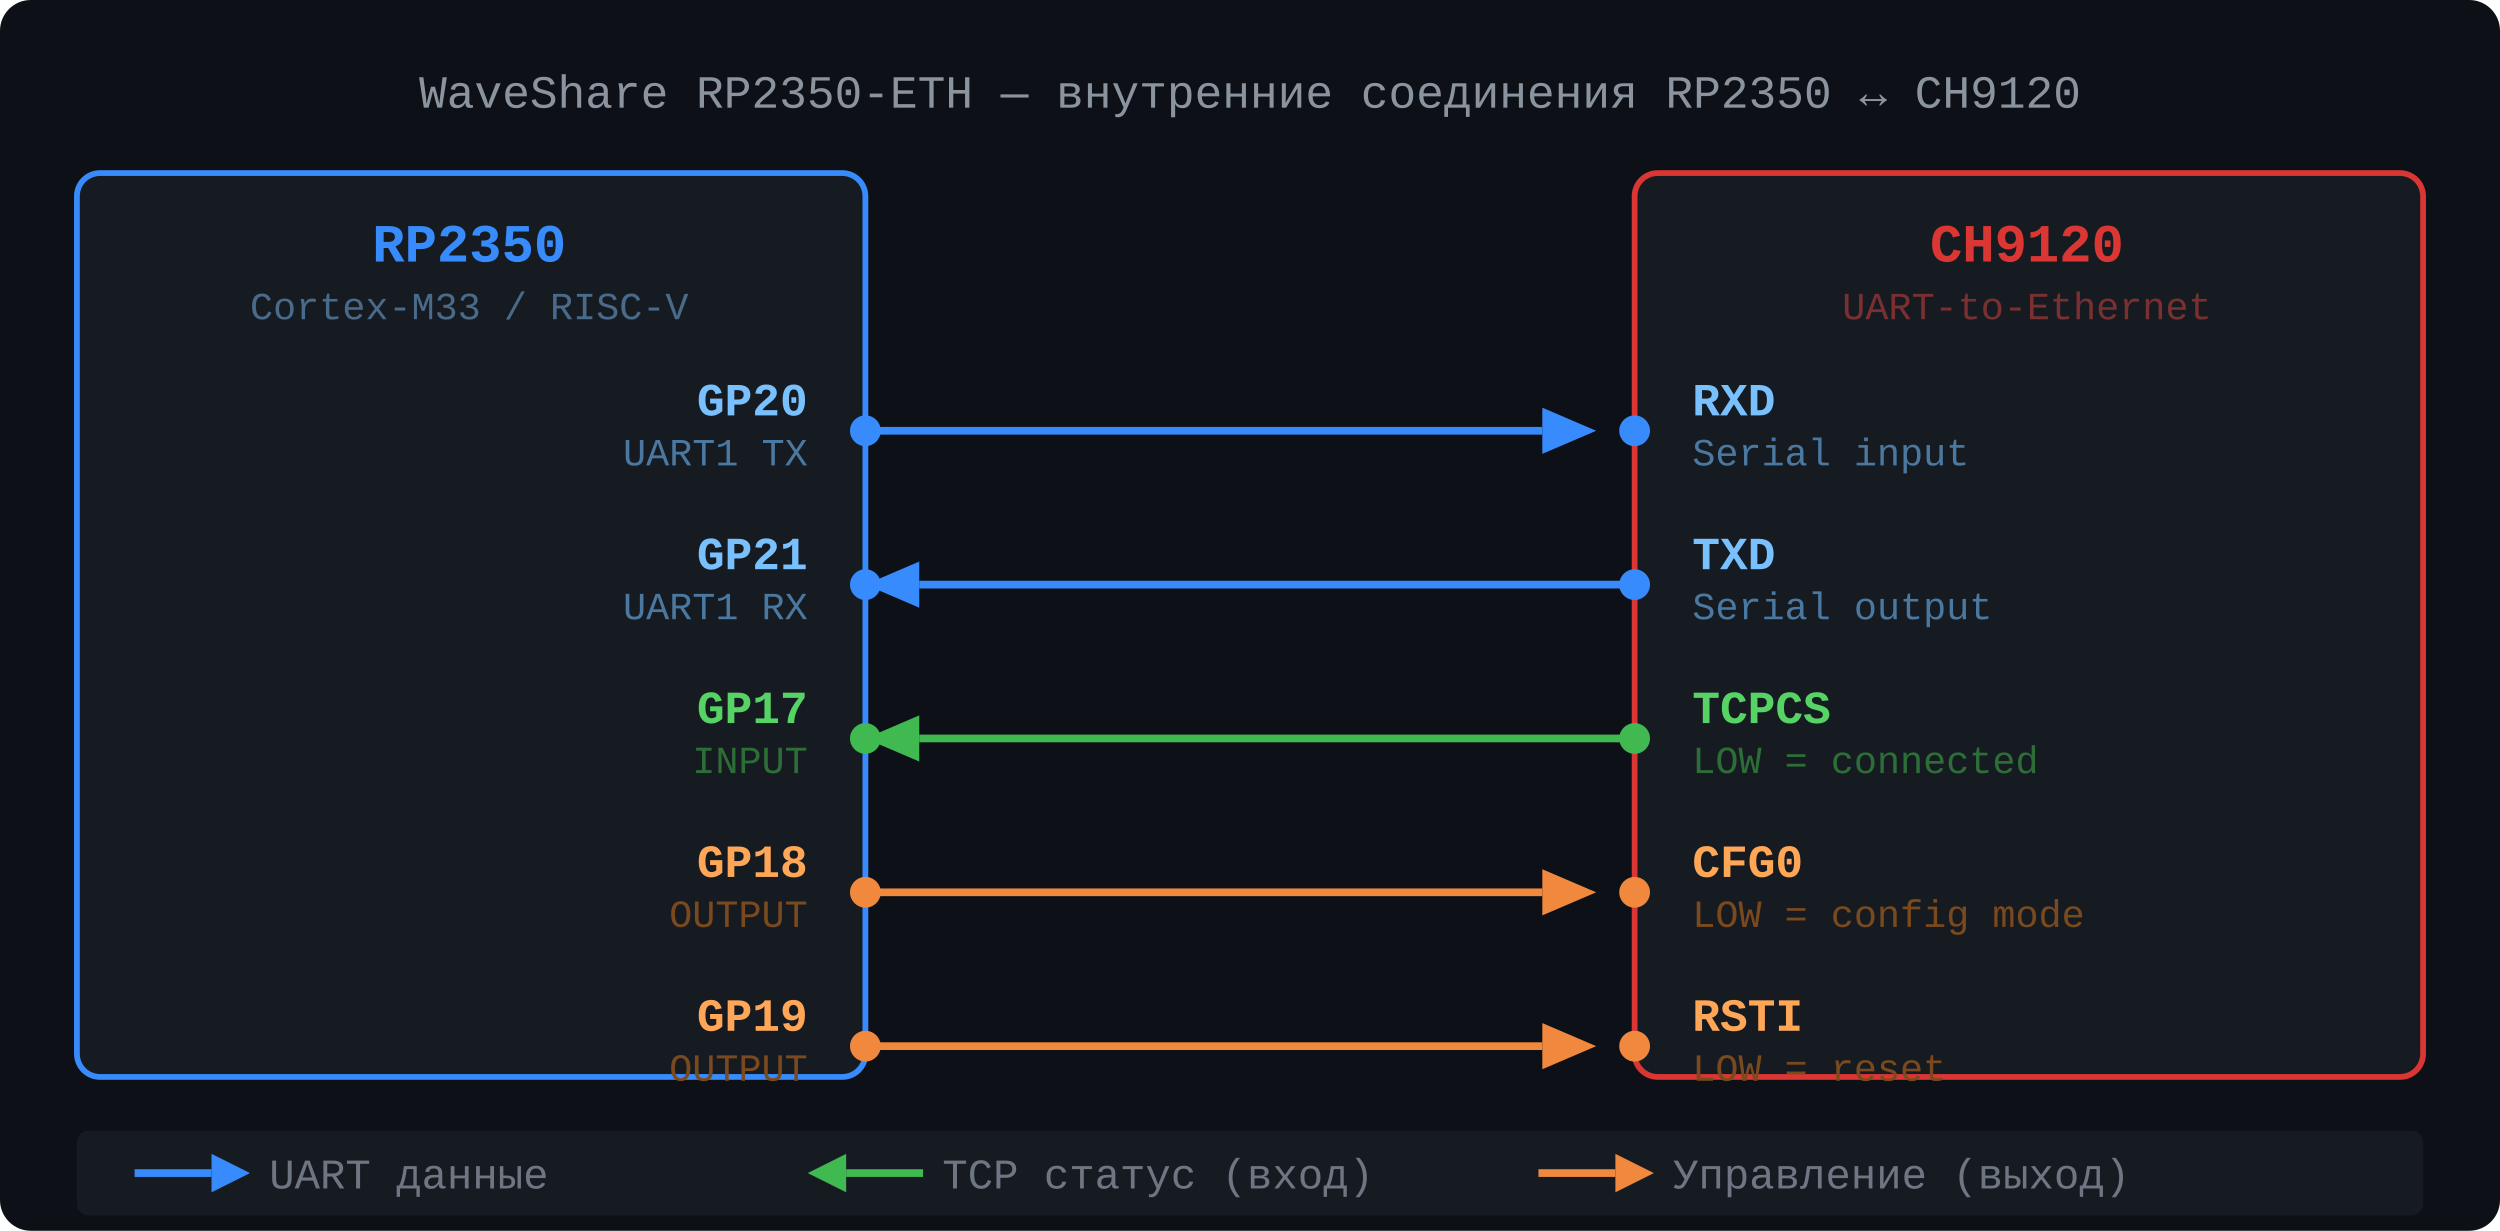
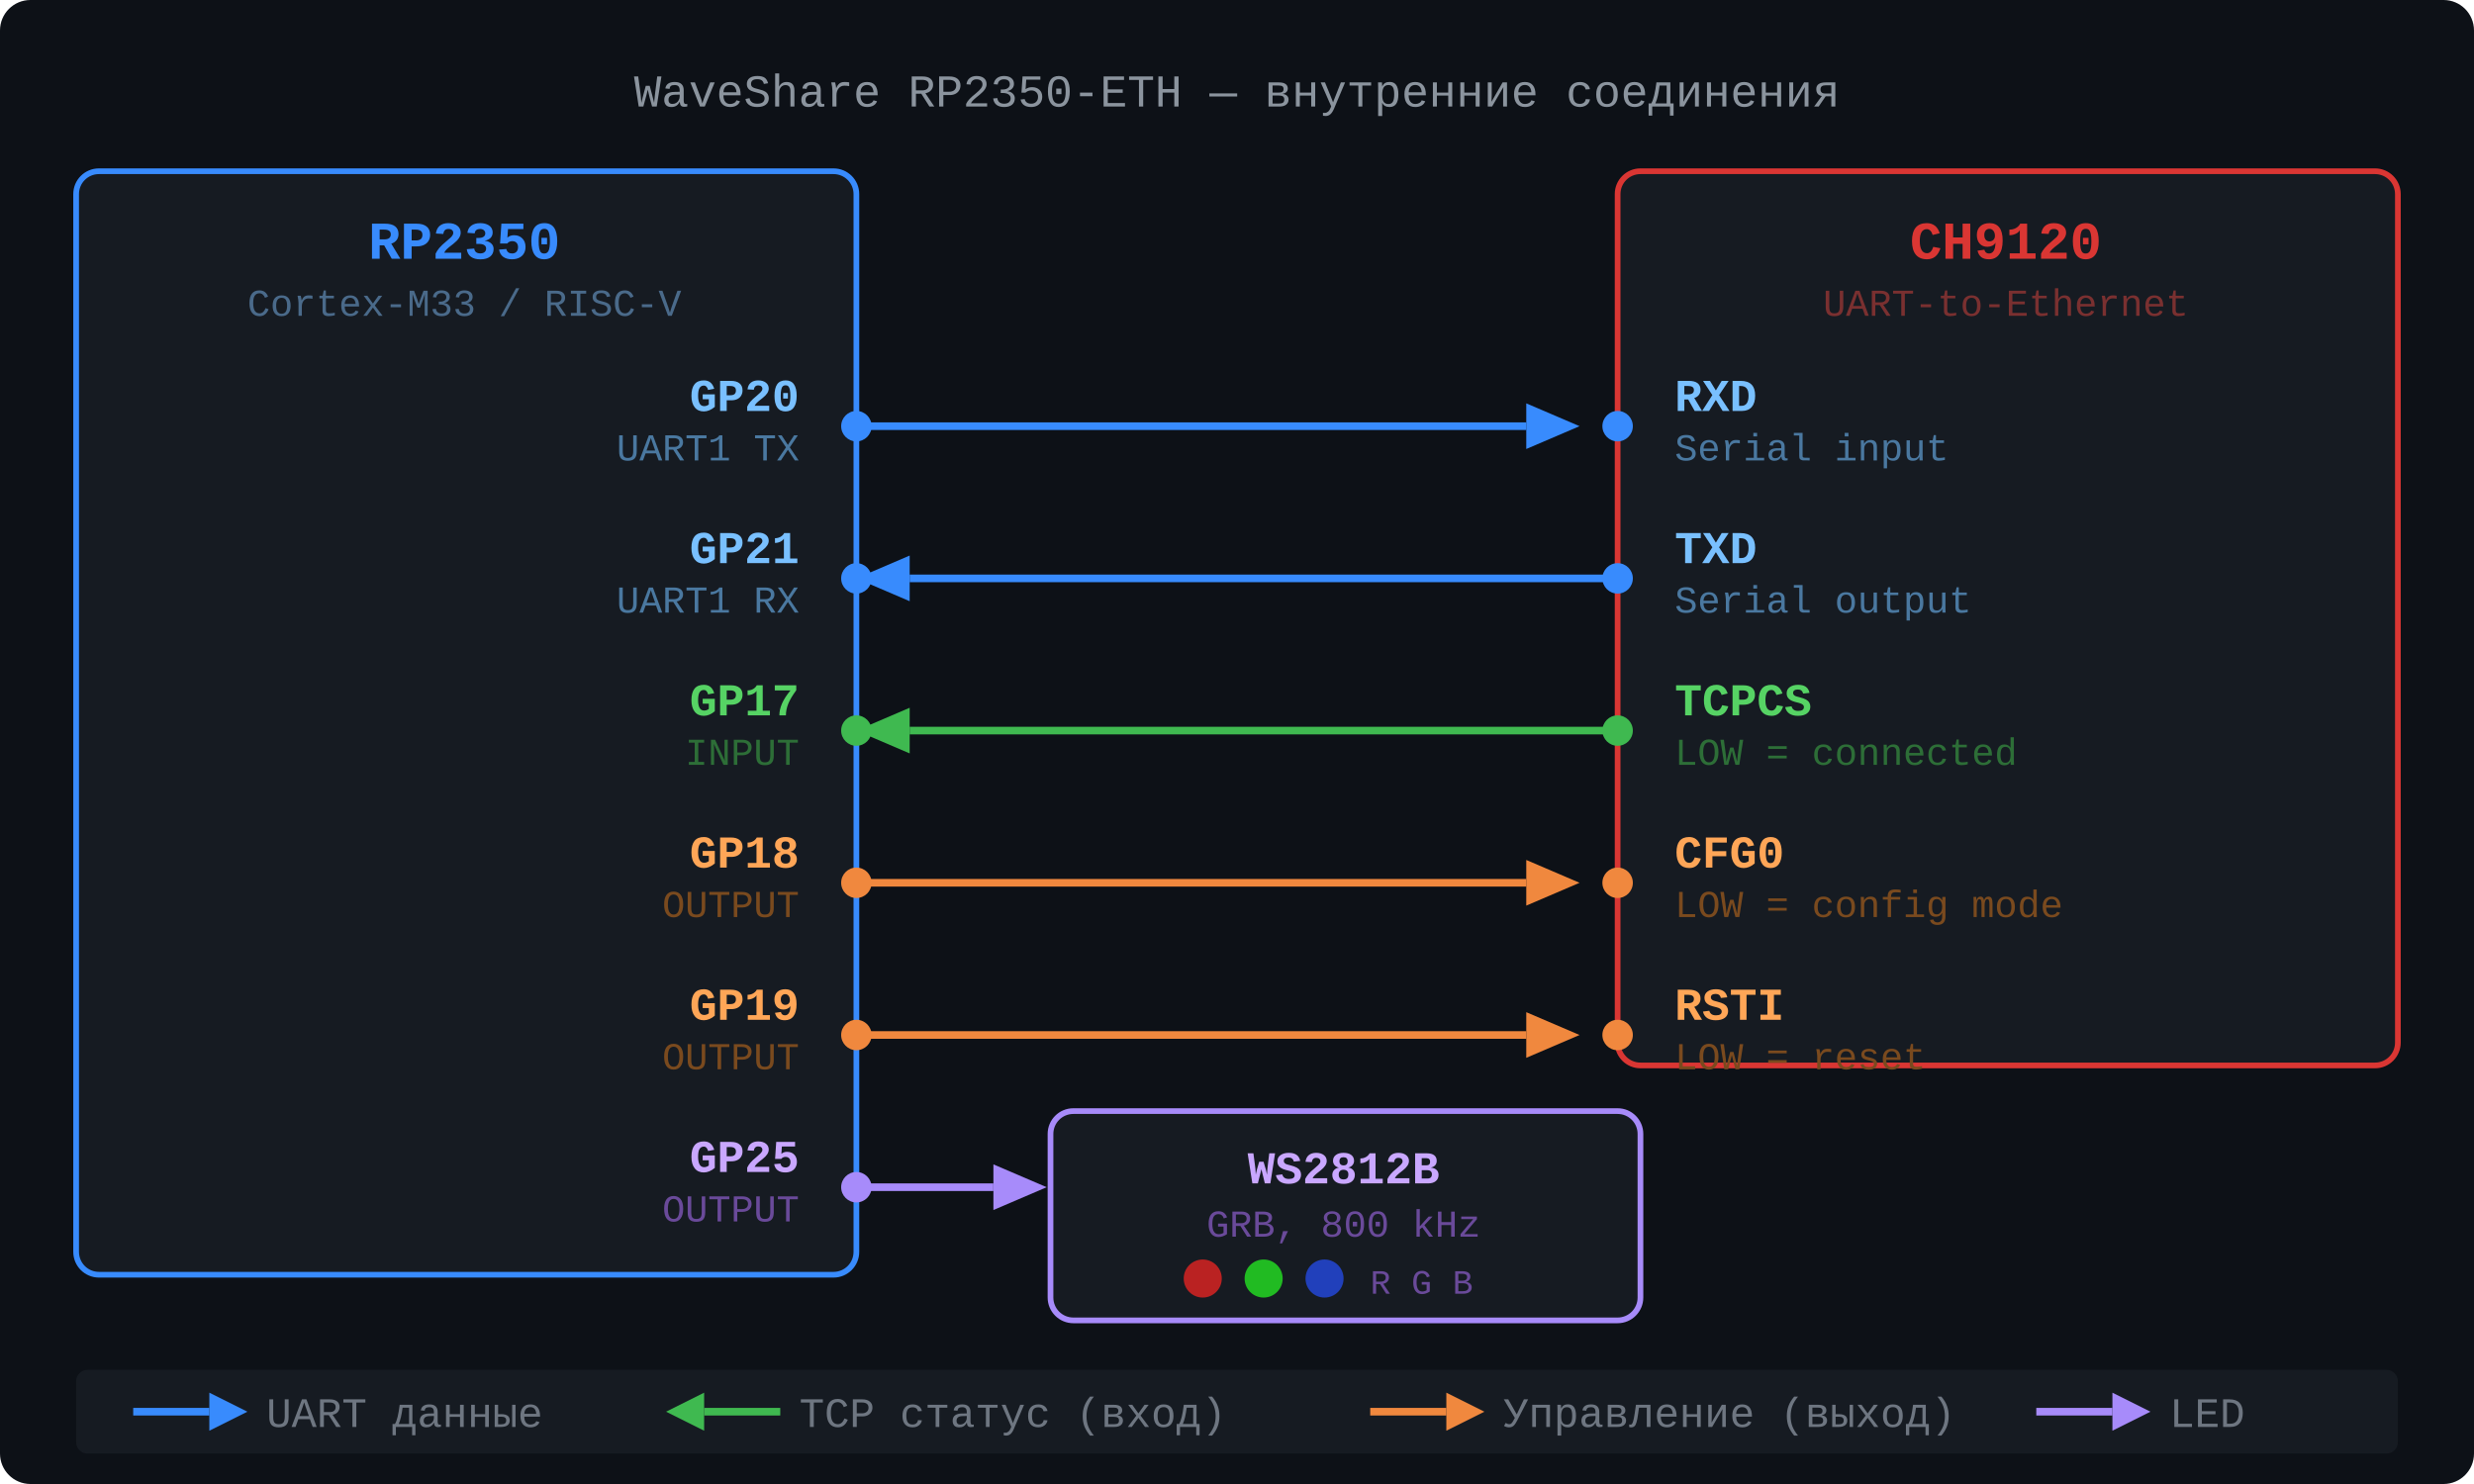
- <svg xmlns="http://www.w3.org/2000/svg" viewBox="0 0 650 320" font-family="'Courier New', Courier, monospace">
-   <rect width="650" height="320" fill="#0d1117" rx="8" />
+ <svg xmlns="http://www.w3.org/2000/svg" viewBox="0 0 650 390" font-family="'Courier New', Courier, monospace">
+   <rect width="650" height="390" fill="#0d1117" rx="8" />
  <text x="325" y="28" text-anchor="middle" fill="#8b949e" font-size="12">
-     WaveShare RP2350-ETH — внутренние соединения RP2350 ↔ CH9120
+     WaveShare RP2350-ETH — внутренние соединения
  </text>
-   <rect x="20" y="45" width="205" height="235" rx="6" fill="#161b22" stroke="#388bfd" stroke-width="1.5" />
+   <rect x="20" y="45" width="205" height="290" rx="6" fill="#161b22" stroke="#388bfd" stroke-width="1.5" />
  <text x="122" y="68" text-anchor="middle" fill="#388bfd" font-size="14" font-weight="bold">RP2350</text>
  <text x="122" y="83" text-anchor="middle" fill="#4a6a8a" font-size="10">Cortex-M33 / RISC-V</text>
  <rect x="425" y="45" width="205" height="235" rx="6" fill="#161b22" stroke="#da3633" stroke-width="1.5" />
  <text x="527" y="68" text-anchor="middle" fill="#da3633" font-size="14" font-weight="bold">CH9120</text>
  <text x="527" y="83" text-anchor="middle" fill="#7a3030" font-size="10">UART-to-Ethernet</text>
  <text x="210" y="108" text-anchor="end" fill="#79c0ff" font-size="12" font-weight="bold">GP20</text>
  <text x="210" y="121" text-anchor="end" fill="#4a78a0" font-size="10">UART1 TX</text>
  <circle cx="225" cy="112" r="4" fill="#388bfd" />
  <line x1="225" y1="112" x2="401" y2="112" stroke="#388bfd" stroke-width="2" />
  <polygon points="415,112 401,106 401,118" fill="#388bfd" />
  <circle cx="425" cy="112" r="4" fill="#388bfd" />
  <text x="440" y="108" fill="#79c0ff" font-size="12" font-weight="bold">RXD</text>
  <text x="440" y="121" fill="#4a78a0" font-size="10">Serial input</text>
  <text x="210" y="148" text-anchor="end" fill="#79c0ff" font-size="12" font-weight="bold">GP21</text>
  <text x="210" y="161" text-anchor="end" fill="#4a78a0" font-size="10">UART1 RX</text>
  <circle cx="225" cy="152" r="4" fill="#388bfd" />
  <polygon points="225,152 239,146 239,158" fill="#388bfd" />
  <line x1="239" y1="152" x2="425" y2="152" stroke="#388bfd" stroke-width="2" />
  <circle cx="425" cy="152" r="4" fill="#388bfd" />
  <text x="440" y="148" fill="#79c0ff" font-size="12" font-weight="bold">TXD</text>
  <text x="440" y="161" fill="#4a78a0" font-size="10">Serial output</text>
  <text x="210" y="188" text-anchor="end" fill="#56d364" font-size="12" font-weight="bold">GP17</text>
  <text x="210" y="201" text-anchor="end" fill="#2d6e37" font-size="10">INPUT</text>
  <circle cx="225" cy="192" r="4" fill="#3fb950" />
  <polygon points="225,192 239,186 239,198" fill="#3fb950" />
  <line x1="239" y1="192" x2="425" y2="192" stroke="#3fb950" stroke-width="2" />
  <circle cx="425" cy="192" r="4" fill="#3fb950" />
  <text x="440" y="188" fill="#56d364" font-size="12" font-weight="bold">TCPCS</text>
  <text x="440" y="201" fill="#2d6e37" font-size="10">LOW = connected</text>
  <text x="210" y="228" text-anchor="end" fill="#ffa657" font-size="12" font-weight="bold">GP18</text>
  <text x="210" y="241" text-anchor="end" fill="#7a4a1e" font-size="10">OUTPUT</text>
  <circle cx="225" cy="232" r="4" fill="#f0883e" />
  <line x1="225" y1="232" x2="401" y2="232" stroke="#f0883e" stroke-width="2" />
  <polygon points="415,232 401,226 401,238" fill="#f0883e" />
  <circle cx="425" cy="232" r="4" fill="#f0883e" />
  <text x="440" y="228" fill="#ffa657" font-size="12" font-weight="bold">CFG0</text>
  <text x="440" y="241" fill="#7a4a1e" font-size="10">LOW = config mode</text>
  <text x="210" y="268" text-anchor="end" fill="#ffa657" font-size="12" font-weight="bold">GP19</text>
  <text x="210" y="281" text-anchor="end" fill="#7a4a1e" font-size="10">OUTPUT</text>
  <circle cx="225" cy="272" r="4" fill="#f0883e" />
  <line x1="225" y1="272" x2="401" y2="272" stroke="#f0883e" stroke-width="2" />
  <polygon points="415,272 401,266 401,278" fill="#f0883e" />
  <circle cx="425" cy="272" r="4" fill="#f0883e" />
  <text x="440" y="268" fill="#ffa657" font-size="12" font-weight="bold">RSTI</text>
  <text x="440" y="281" fill="#7a4a1e" font-size="10">LOW = reset</text>
-   <rect x="20" y="294" width="610" height="22" rx="3" fill="#161b22" />
-   <line x1="35" y1="305" x2="55" y2="305" stroke="#388bfd" stroke-width="2" />
-   <polygon points="65,305 55,300 55,310" fill="#388bfd" />
-   <text x="70" y="309" fill="#6e7681" font-size="11">UART данные</text>
-   <line x1="220" y1="305" x2="240" y2="305" stroke="#3fb950" stroke-width="2" />
-   <polygon points="210,305 220,300 220,310" fill="#3fb950" />
-   <text x="245" y="309" fill="#6e7681" font-size="11">TCP статус (вход)</text>
-   <line x1="400" y1="305" x2="420" y2="305" stroke="#f0883e" stroke-width="2" />
-   <polygon points="430,305 420,300 420,310" fill="#f0883e" />
-   <text x="435" y="309" fill="#6e7681" font-size="11">Управление (выход)</text>
+   <text x="210" y="308" text-anchor="end" fill="#c9a7ff" font-size="12" font-weight="bold">GP25</text>
+   <text x="210" y="321" text-anchor="end" fill="#6a4a9a" font-size="10">OUTPUT</text>
+   <circle cx="225" cy="312" r="4" fill="#a78bfa" />
+   <line x1="225" y1="312" x2="261" y2="312" stroke="#a78bfa" stroke-width="2" />
+   <polygon points="275,312 261,306 261,318" fill="#a78bfa" />
+   <rect x="276" y="292" width="155" height="55" rx="6" fill="#161b22" stroke="#a78bfa" stroke-width="1.5" />
+   <text x="353" y="311" text-anchor="middle" fill="#c9a7ff" font-size="12" font-weight="bold">WS2812B</text>
+   <text x="353" y="325" text-anchor="middle" fill="#6a4a9a" font-size="10">GRB, 800 kHz</text>
+   <circle cx="316" cy="336" r="5" fill="#cc2222" opacity="0.9" />
+   <circle cx="332" cy="336" r="5" fill="#22cc22" opacity="0.9" />
+   <circle cx="348" cy="336" r="5" fill="#2244cc" opacity="0.9" />
+   <text x="360" y="340" fill="#6a4a9a" font-size="9">R G B</text>
+   <rect x="20" y="360" width="610" height="22" rx="3" fill="#161b22" />
+   <line x1="35" y1="371" x2="55" y2="371" stroke="#388bfd" stroke-width="2" />
+   <polygon points="65,371 55,366 55,376" fill="#388bfd" />
+   <text x="70" y="375" fill="#6e7681" font-size="11">UART данные</text>
+   <line x1="185" y1="371" x2="205" y2="371" stroke="#3fb950" stroke-width="2" />
+   <polygon points="175,371 185,366 185,376" fill="#3fb950" />
+   <text x="210" y="375" fill="#6e7681" font-size="11">TCP статус (вход)</text>
+   <line x1="360" y1="371" x2="380" y2="371" stroke="#f0883e" stroke-width="2" />
+   <polygon points="390,371 380,366 380,376" fill="#f0883e" />
+   <text x="395" y="375" fill="#6e7681" font-size="11">Управление (выход)</text>
+   <line x1="535" y1="371" x2="555" y2="371" stroke="#a78bfa" stroke-width="2" />
+   <polygon points="565,371 555,366 555,376" fill="#a78bfa" />
+   <text x="570" y="375" fill="#6e7681" font-size="11">LED</text>
</svg>
